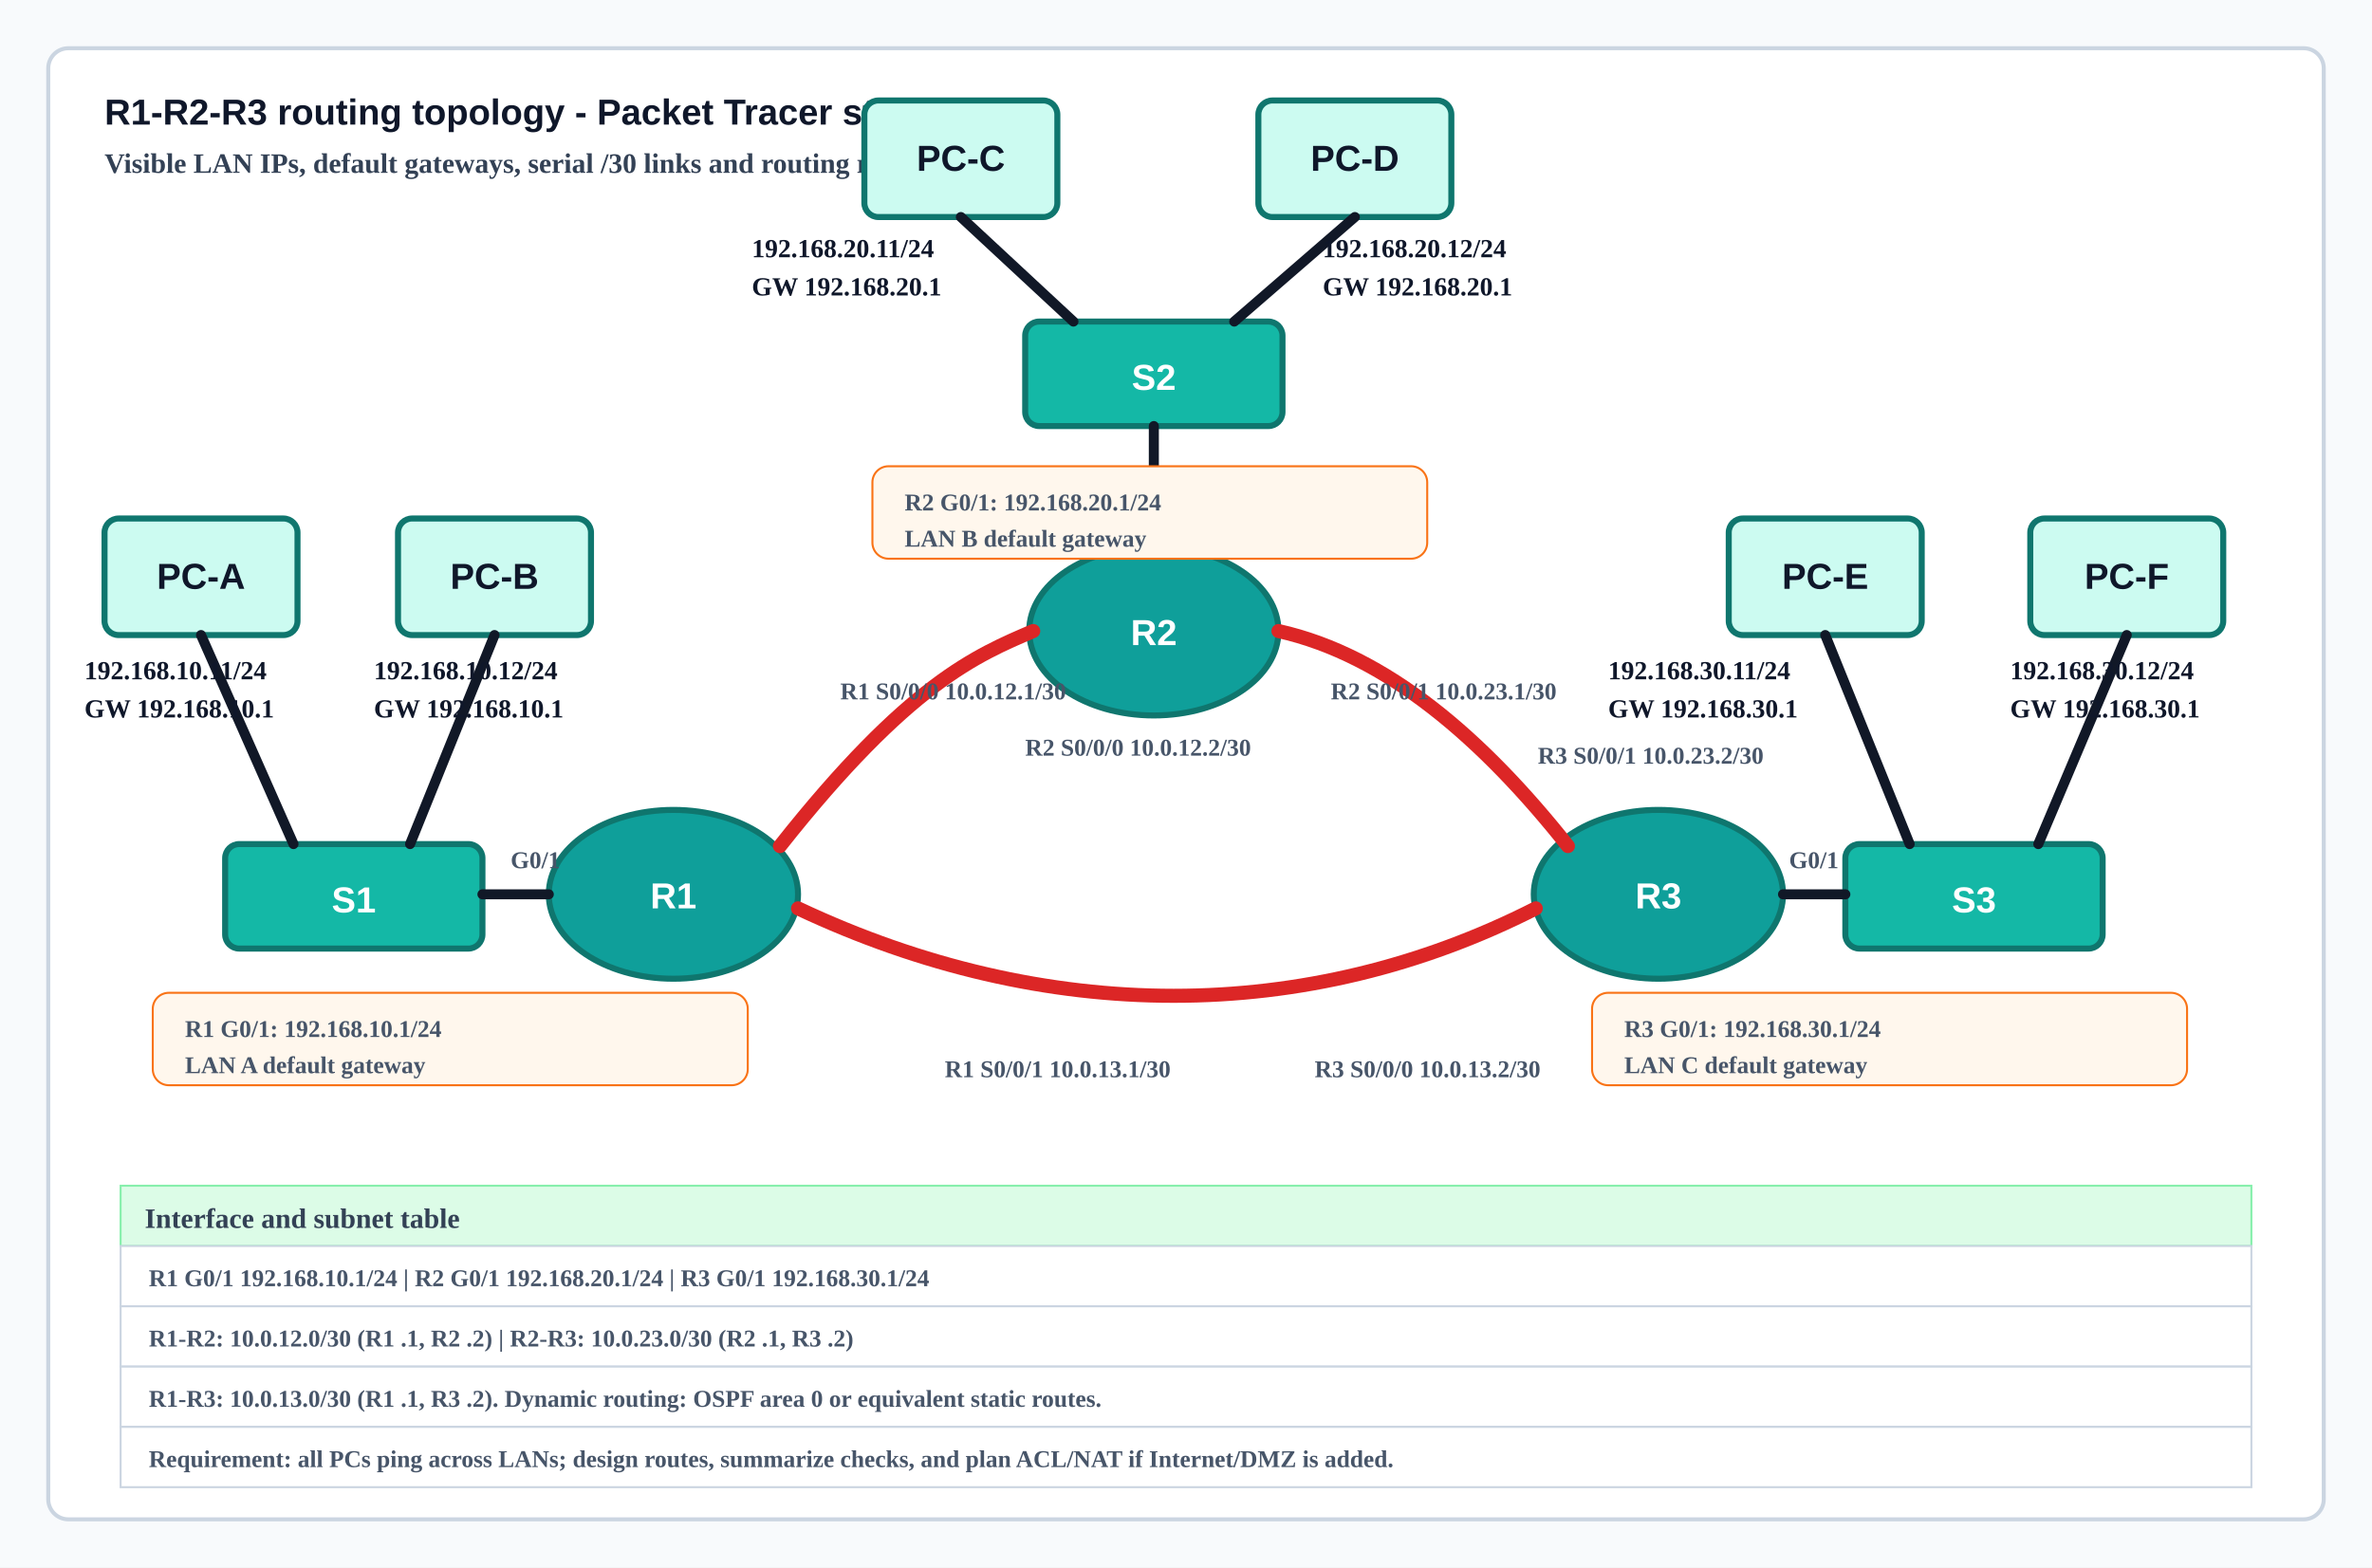
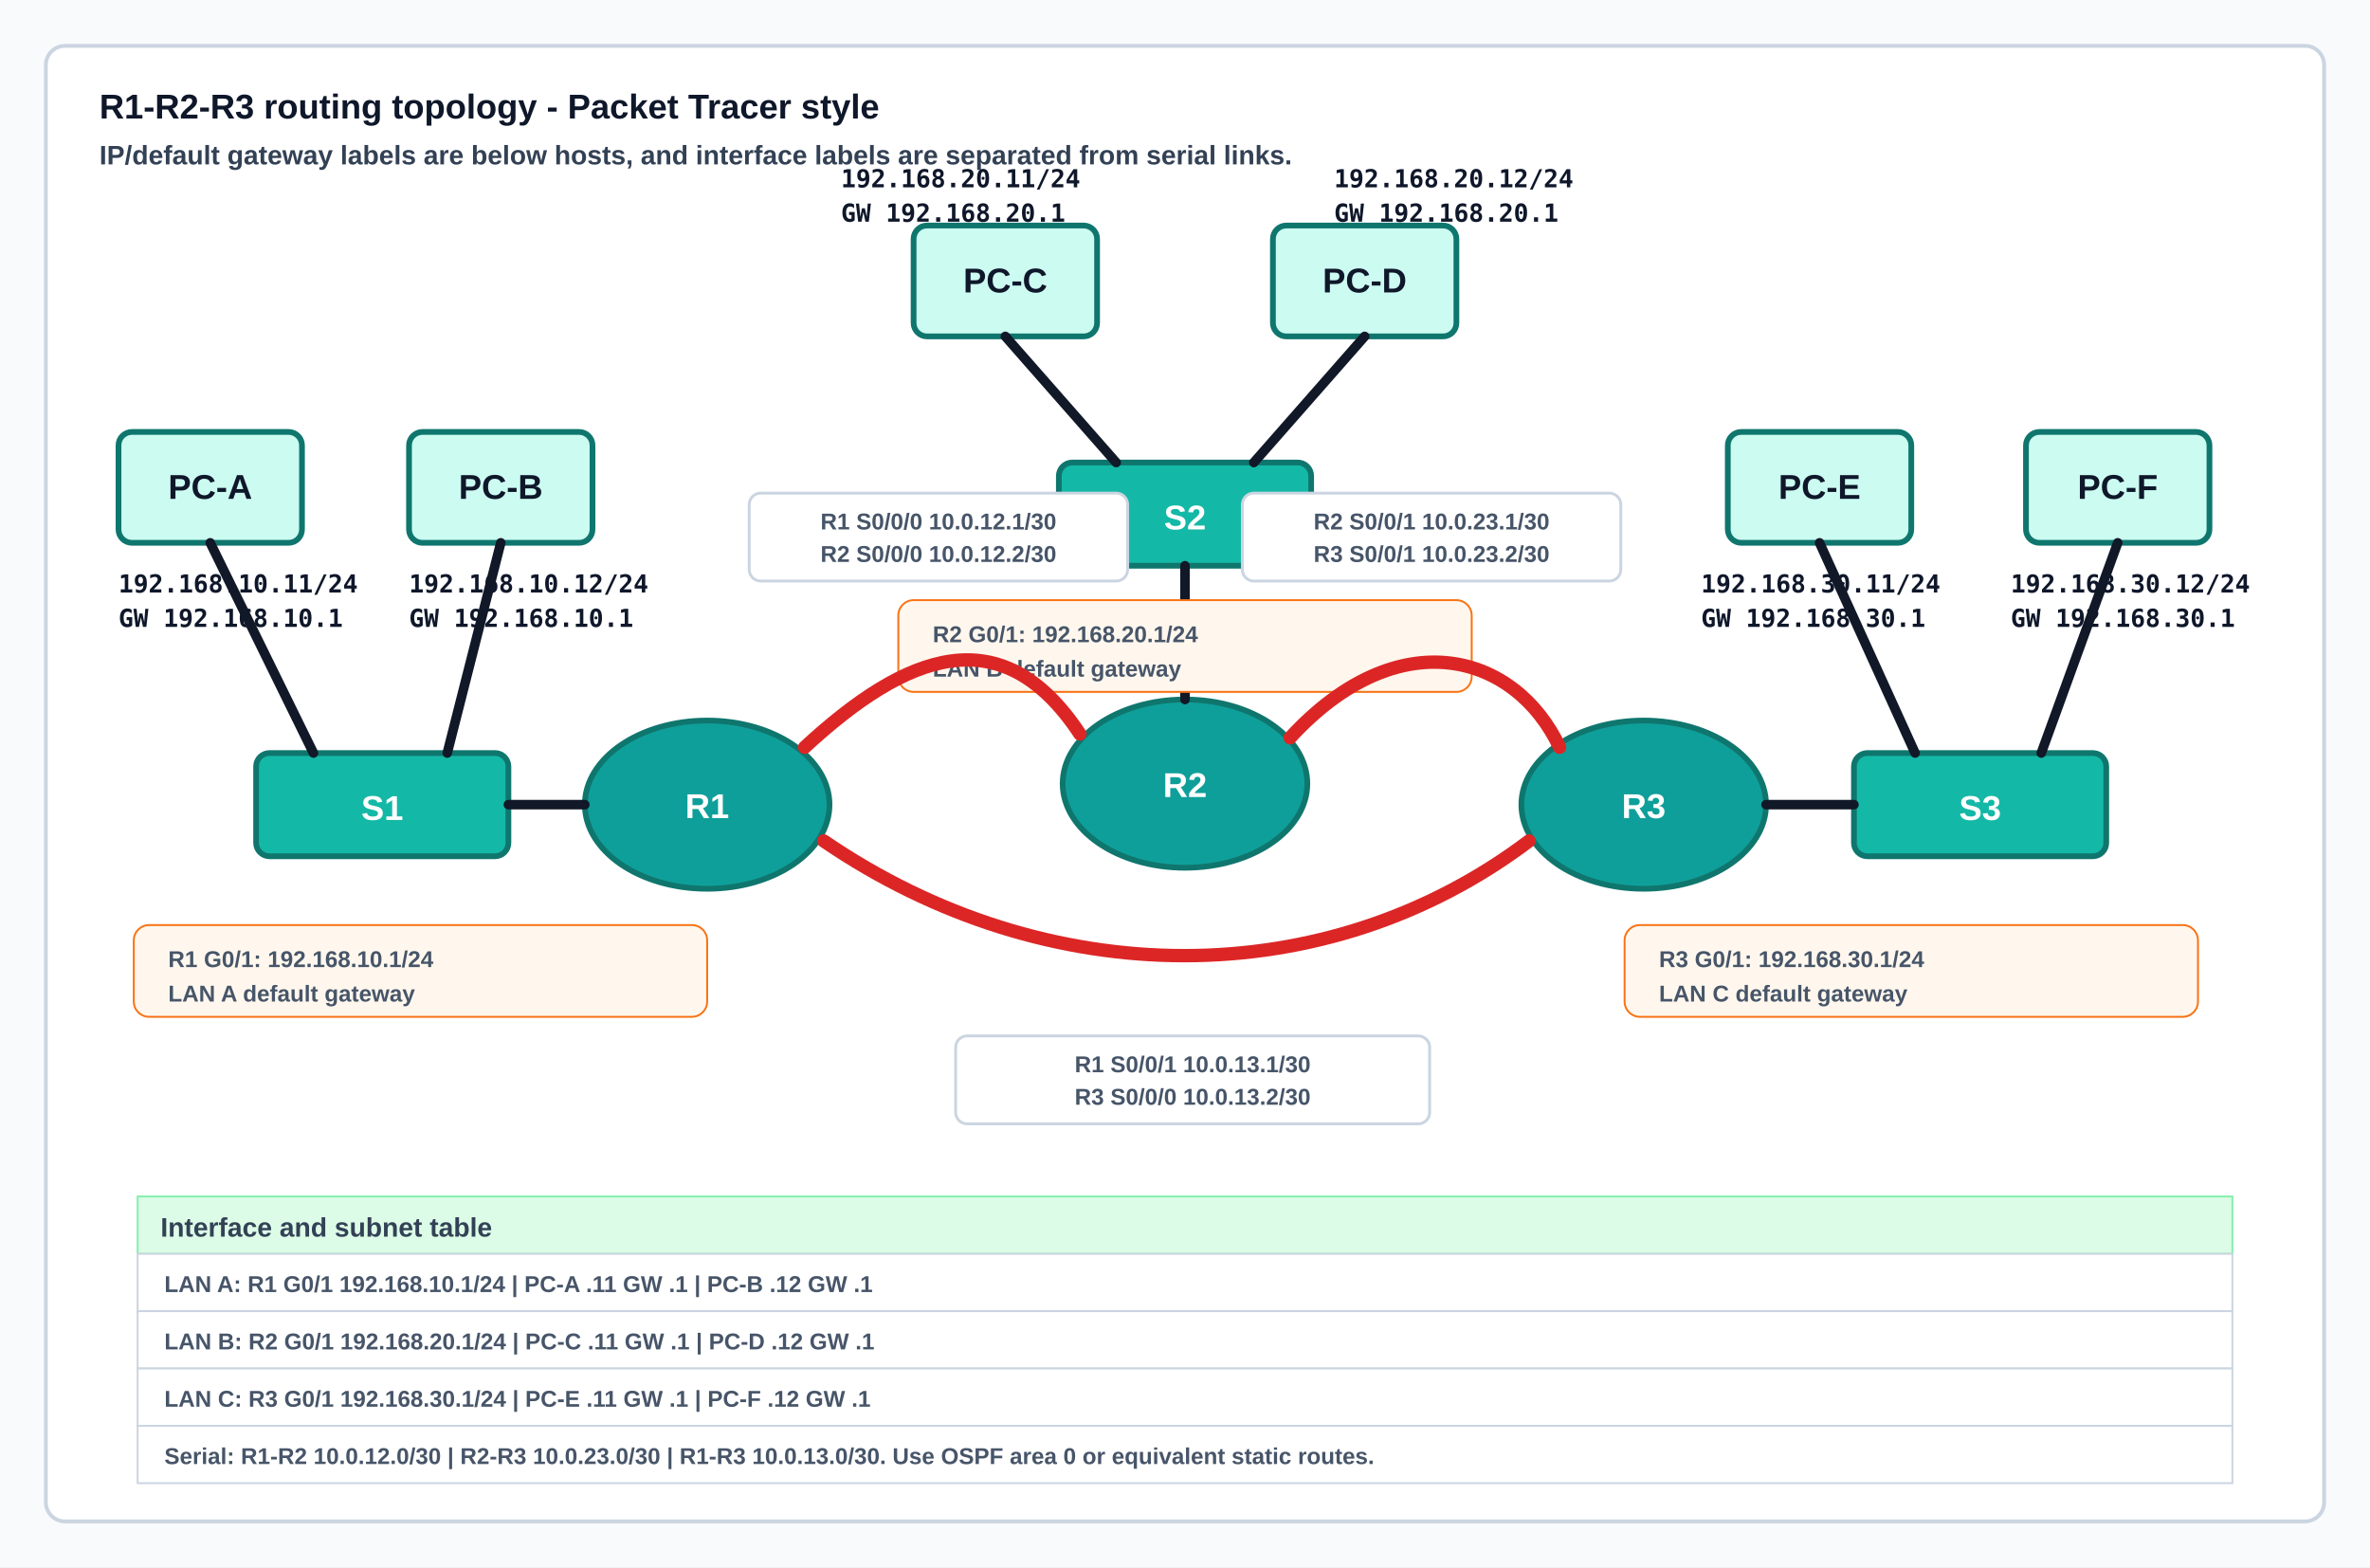
- <svg xmlns="http://www.w3.org/2000/svg" viewBox="0 0 1180 780" role="img" aria-labelledby="title desc">
+ <svg xmlns="http://www.w3.org/2000/svg" viewBox="0 0 1240 820" role="img" aria-labelledby="title desc">
  <defs>
    <style>
-       .bg{fill:#f8fafc}.panel{fill:#fff;stroke:#cbd5e1;stroke-width:2}.pc{fill:#ccfbf1;stroke:#0f766e;stroke-width:3}.sw{fill:#14b8a6;stroke:#0f766e;stroke-width:3}.r{fill:#0f9f9a;stroke:#0f766e;stroke-width:3}.line{stroke:#111827;stroke-width:5;stroke-linecap:round}.serial{stroke:#dc2626;stroke-width:7;stroke-linecap:round;fill:none}.txt{font-family:Segoe UI,Arial,sans-serif;fill:#0f172a;font-weight:750;font-size:18px}.small{font-size:14px;font-weight:650;fill:#334155}.tiny{font-size:12px;font-weight:650;fill:#475569}.ip{font-size:13px;font-weight:750;fill:#0f172a}.white{fill:#fff}.hdr{fill:#dcfce7;stroke:#86efac}.row{fill:#fff;stroke:#cbd5e1}.tag{fill:#fff7ed;stroke:#f97316}
+       .bg{fill:#f8fafc}.panel{fill:#fff;stroke:#cbd5e1;stroke-width:2}.pc{fill:#ccfbf1;stroke:#0f766e;stroke-width:3}.sw{fill:#14b8a6;stroke:#0f766e;stroke-width:3}.r{fill:#0f9f9a;stroke:#0f766e;stroke-width:3}.line{stroke:#111827;stroke-width:5;stroke-linecap:round}.serial{stroke:#dc2626;stroke-width:7;stroke-linecap:round;fill:none}.txt{font-family:Segoe UI,Arial,sans-serif;fill:#0f172a;font-weight:750;font-size:18px}.small{font-family:Segoe UI,Arial,sans-serif;font-size:14px;font-weight:650;fill:#334155}.tiny{font-family:Segoe UI,Arial,sans-serif;font-size:12px;font-weight:650;fill:#475569}.ip{font-family:Consolas,monospace;font-size:13px;font-weight:750;fill:#0f172a}.white{fill:#fff}.hdr{fill:#dcfce7;stroke:#86efac}.row{fill:#fff;stroke:#cbd5e1}.tag{fill:#fff7ed;stroke:#f97316}.callout{fill:#fff;stroke:#cbd5e1;stroke-width:1.5}
    </style>
  </defs>
-   <rect class="bg" width="1180" height="780" />
-   <rect class="panel" x="24" y="24" width="1132" height="732" rx="10" />
+   <rect class="bg" width="1240" height="820" />
+   <rect class="panel" x="24" y="24" width="1192" height="772" rx="10" />
  <text class="txt" x="52" y="62">R1-R2-R3 routing topology - Packet Tracer style</text>
-   <text class="small" x="52" y="86">Visible LAN IPs, default gateways, serial /30 links and routing requirements.</text>
-   <rect class="sw" x="112" y="420" width="128" height="52" rx="7" />
-   <text class="txt white" x="176" y="454" text-anchor="middle">S1</text>
-   <ellipse class="r" cx="335" cy="445" rx="62" ry="42" />
-   <text class="txt white" x="335" y="452" text-anchor="middle">R1</text>
-   <line class="line" x1="240" y1="445" x2="273" y2="445" />
-   <text class="tiny" x="254" y="432">G0/1</text>
-   <rect class="pc" x="52" y="258" width="96" height="58" rx="7" />
-   <text class="txt" x="100" y="293" text-anchor="middle">PC-A</text>
-   <line class="line" x1="100" y1="316" x2="146" y2="420" />
-   <text class="ip" x="42" y="338">192.168.10.11/24</text>
-   <text class="ip" x="42" y="357">GW 192.168.10.1</text>
-   <rect class="pc" x="198" y="258" width="96" height="58" rx="7" />
-   <text class="txt" x="246" y="293" text-anchor="middle">PC-B</text>
-   <line class="line" x1="246" y1="316" x2="204" y2="420" />
-   <text class="ip" x="186" y="338">192.168.10.12/24</text>
-   <text class="ip" x="186" y="357">GW 192.168.10.1</text>
-   <rect class="sw" x="510" y="160" width="128" height="52" rx="7" />
-   <text class="txt white" x="574" y="194" text-anchor="middle">S2</text>
-   <ellipse class="r" cx="574" cy="314" rx="62" ry="42" />
-   <text class="txt white" x="574" y="321" text-anchor="middle">R2</text>
-   <line class="line" x1="574" y1="212" x2="574" y2="272" />
-   <text class="tiny" x="590" y="250">G0/1</text>
-   <rect class="pc" x="430" y="50" width="96" height="58" rx="7" />
-   <text class="txt" x="478" y="85" text-anchor="middle">PC-C</text>
-   <line class="line" x1="478" y1="108" x2="534" y2="160" />
-   <text class="ip" x="374" y="128">192.168.20.11/24</text>
-   <text class="ip" x="374" y="147">GW 192.168.20.1</text>
-   <rect class="pc" x="626" y="50" width="96" height="58" rx="7" />
-   <text class="txt" x="674" y="85" text-anchor="middle">PC-D</text>
-   <line class="line" x1="674" y1="108" x2="614" y2="160" />
-   <text class="ip" x="658" y="128">192.168.20.12/24</text>
-   <text class="ip" x="658" y="147">GW 192.168.20.1</text>
-   <ellipse class="r" cx="825" cy="445" rx="62" ry="42" />
-   <text class="txt white" x="825" y="452" text-anchor="middle">R3</text>
-   <rect class="sw" x="918" y="420" width="128" height="52" rx="7" />
-   <text class="txt white" x="982" y="454" text-anchor="middle">S3</text>
-   <line class="line" x1="887" y1="445" x2="918" y2="445" />
-   <text class="tiny" x="890" y="432">G0/1</text>
-   <rect class="pc" x="860" y="258" width="96" height="58" rx="7" />
-   <text class="txt" x="908" y="293" text-anchor="middle">PC-E</text>
-   <line class="line" x1="908" y1="316" x2="950" y2="420" />
-   <text class="ip" x="800" y="338">192.168.30.11/24</text>
-   <text class="ip" x="800" y="357">GW 192.168.30.1</text>
-   <rect class="pc" x="1010" y="258" width="96" height="58" rx="7" />
-   <text class="txt" x="1058" y="293" text-anchor="middle">PC-F</text>
-   <line class="line" x1="1058" y1="316" x2="1014" y2="420" />
-   <text class="ip" x="1000" y="338">192.168.30.12/24</text>
-   <text class="ip" x="1000" y="357">GW 192.168.30.1</text>
-   <path class="serial" d="M388 421 C452 340 486 326 514 314" />
-   <path class="serial" d="M636 314 C690 326 738 368 780 421" />
-   <path class="serial" d="M397 452 C520 510 650 510 764 452" />
-   <text class="tiny" x="418" y="348">R1 S0/0/0 10.0.12.1/30</text>
-   <text class="tiny" x="510" y="376">R2 S0/0/0 10.0.12.2/30</text>
-   <text class="tiny" x="662" y="348">R2 S0/0/1 10.0.23.1/30</text>
-   <text class="tiny" x="765" y="380">R3 S0/0/1 10.0.23.2/30</text>
-   <text class="tiny" x="470" y="536">R1 S0/0/1 10.0.13.1/30</text>
-   <text class="tiny" x="654" y="536">R3 S0/0/0 10.0.13.2/30</text>
-   <rect class="tag" x="76" y="494" width="296" height="46" rx="8" />
-   <text class="tiny" x="92" y="516">R1 G0/1: 192.168.10.1/24</text>
-   <text class="tiny" x="92" y="534">LAN A default gateway</text>
-   <rect class="tag" x="434" y="232" width="276" height="46" rx="8" />
-   <text class="tiny" x="450" y="254">R2 G0/1: 192.168.20.1/24</text>
-   <text class="tiny" x="450" y="272">LAN B default gateway</text>
-   <rect class="tag" x="792" y="494" width="296" height="46" rx="8" />
-   <text class="tiny" x="808" y="516">R3 G0/1: 192.168.30.1/24</text>
-   <text class="tiny" x="808" y="534">LAN C default gateway</text>
-   <g transform="translate(60 590)">
-     <rect class="hdr" x="0" y="0" width="1060" height="30" />
+   <text class="small" x="52" y="86">IP/default gateway labels are below hosts, and interface labels are separated from serial links.</text>
+   <rect class="pc" x="62" y="226" width="96" height="58" rx="7" />
+   <text class="txt" x="110" y="261" text-anchor="middle">PC-A</text>
+   <text class="ip" x="62" y="310">192.168.10.11/24</text>
+   <text class="ip" x="62" y="328">GW 192.168.10.1</text>
+   <rect class="pc" x="214" y="226" width="96" height="58" rx="7" />
+   <text class="txt" x="262" y="261" text-anchor="middle">PC-B</text>
+   <text class="ip" x="214" y="310">192.168.10.12/24</text>
+   <text class="ip" x="214" y="328">GW 192.168.10.1</text>
+   <rect class="sw" x="134" y="394" width="132" height="54" rx="7" />
+   <text class="txt white" x="200" y="429" text-anchor="middle">S1</text>
+   <ellipse class="r" cx="370" cy="421" rx="64" ry="44" />
+   <text class="txt white" x="370" y="428" text-anchor="middle">R1</text>
+   <line class="line" x1="110" y1="284" x2="164" y2="394" />
+   <line class="line" x1="262" y1="284" x2="234" y2="394" />
+   <line class="line" x1="266" y1="421" x2="306" y2="421" />
+   <rect class="tag" x="70" y="484" width="300" height="48" rx="8" />
+   <text class="tiny" x="88" y="506">R1 G0/1: 192.168.10.1/24</text>
+   <text class="tiny" x="88" y="524">LAN A default gateway</text>
+   <rect class="pc" x="478" y="118" width="96" height="58" rx="7" />
+   <text class="txt" x="526" y="153" text-anchor="middle">PC-C</text>
+   <text class="ip" x="440" y="98">192.168.20.11/24</text>
+   <text class="ip" x="440" y="116">GW 192.168.20.1</text>
+   <rect class="pc" x="666" y="118" width="96" height="58" rx="7" />
+   <text class="txt" x="714" y="153" text-anchor="middle">PC-D</text>
+   <text class="ip" x="698" y="98">192.168.20.12/24</text>
+   <text class="ip" x="698" y="116">GW 192.168.20.1</text>
+   <rect class="sw" x="554" y="242" width="132" height="54" rx="7" />
+   <text class="txt white" x="620" y="277" text-anchor="middle">S2</text>
+   <ellipse class="r" cx="620" cy="410" rx="64" ry="44" />
+   <text class="txt white" x="620" y="417" text-anchor="middle">R2</text>
+   <line class="line" x1="526" y1="176" x2="584" y2="242" />
+   <line class="line" x1="714" y1="176" x2="656" y2="242" />
+   <line class="line" x1="620" y1="296" x2="620" y2="366" />
+   <rect class="tag" x="470" y="314" width="300" height="48" rx="8" />
+   <text class="tiny" x="488" y="336">R2 G0/1: 192.168.20.1/24</text>
+   <text class="tiny" x="488" y="354">LAN B default gateway</text>
+   <rect class="pc" x="904" y="226" width="96" height="58" rx="7" />
+   <text class="txt" x="952" y="261" text-anchor="middle">PC-E</text>
+   <text class="ip" x="890" y="310">192.168.30.11/24</text>
+   <text class="ip" x="890" y="328">GW 192.168.30.1</text>
+   <rect class="pc" x="1060" y="226" width="96" height="58" rx="7" />
+   <text class="txt" x="1108" y="261" text-anchor="middle">PC-F</text>
+   <text class="ip" x="1052" y="310">192.168.30.12/24</text>
+   <text class="ip" x="1052" y="328">GW 192.168.30.1</text>
+   <rect class="sw" x="970" y="394" width="132" height="54" rx="7" />
+   <text class="txt white" x="1036" y="429" text-anchor="middle">S3</text>
+   <ellipse class="r" cx="860" cy="421" rx="64" ry="44" />
+   <text class="txt white" x="860" y="428" text-anchor="middle">R3</text>
+   <line class="line" x1="952" y1="284" x2="1002" y2="394" />
+   <line class="line" x1="1108" y1="284" x2="1068" y2="394" />
+   <line class="line" x1="924" y1="421" x2="970" y2="421" />
+   <rect class="tag" x="850" y="484" width="300" height="48" rx="8" />
+   <text class="tiny" x="868" y="506">R3 G0/1: 192.168.30.1/24</text>
+   <text class="tiny" x="868" y="524">LAN C default gateway</text>
+   <path class="serial" d="M421 391 C474 342 524 322 565 384" />
+   <path class="serial" d="M675 386 C732 324 793 342 816 391" />
+   <path class="serial" d="M431 440 C548 520 694 520 800 440" />
+   <rect class="callout" x="392" y="258" width="198" height="46" rx="6" />
+   <text class="tiny" x="491" y="277" text-anchor="middle">R1 S0/0/0 10.0.12.1/30</text>
+   <text class="tiny" x="491" y="294" text-anchor="middle">R2 S0/0/0 10.0.12.2/30</text>
+   <rect class="callout" x="650" y="258" width="198" height="46" rx="6" />
+   <text class="tiny" x="749" y="277" text-anchor="middle">R2 S0/0/1 10.0.23.1/30</text>
+   <text class="tiny" x="749" y="294" text-anchor="middle">R3 S0/0/1 10.0.23.2/30</text>
+   <rect class="callout" x="500" y="542" width="248" height="46" rx="6" />
+   <text class="tiny" x="624" y="561" text-anchor="middle">R1 S0/0/1 10.0.13.1/30</text>
+   <text class="tiny" x="624" y="578" text-anchor="middle">R3 S0/0/0 10.0.13.2/30</text>
+   <g transform="translate(72 626)">
+     <rect class="hdr" x="0" y="0" width="1096" height="30" />
    <text class="small" x="12" y="21">Interface and subnet table</text>
-     <rect class="row" x="0" y="30" width="1060" height="30" />
-     <rect class="row" x="0" y="60" width="1060" height="30" />
-     <rect class="row" x="0" y="90" width="1060" height="30" />
-     <rect class="row" x="0" y="120" width="1060" height="30" />
-     <text class="tiny" x="14" y="50">R1 G0/1 192.168.10.1/24 | R2 G0/1 192.168.20.1/24 | R3 G0/1 192.168.30.1/24</text>
-     <text class="tiny" x="14" y="80">R1-R2: 10.0.12.0/30 (R1 .1, R2 .2) | R2-R3: 10.0.23.0/30 (R2 .1, R3 .2)</text>
-     <text class="tiny" x="14" y="110">R1-R3: 10.0.13.0/30 (R1 .1, R3 .2). Dynamic routing: OSPF area 0 or equivalent static routes.</text>
-     <text class="tiny" x="14" y="140">Requirement: all PCs ping across LANs; design routes, summarize checks, and plan ACL/NAT if Internet/DMZ is added.</text>
+     <rect class="row" x="0" y="30" width="1096" height="30" />
+     <rect class="row" x="0" y="60" width="1096" height="30" />
+     <rect class="row" x="0" y="90" width="1096" height="30" />
+     <rect class="row" x="0" y="120" width="1096" height="30" />
+     <text class="tiny" x="14" y="50">LAN A: R1 G0/1 192.168.10.1/24 | PC-A .11 GW .1 | PC-B .12 GW .1</text>
+     <text class="tiny" x="14" y="80">LAN B: R2 G0/1 192.168.20.1/24 | PC-C .11 GW .1 | PC-D .12 GW .1</text>
+     <text class="tiny" x="14" y="110">LAN C: R3 G0/1 192.168.30.1/24 | PC-E .11 GW .1 | PC-F .12 GW .1</text>
+     <text class="tiny" x="14" y="140">Serial: R1-R2 10.0.12.0/30 | R2-R3 10.0.23.0/30 | R1-R3 10.0.13.0/30. Use OSPF area 0 or equivalent static routes.</text>
  </g>
</svg>
